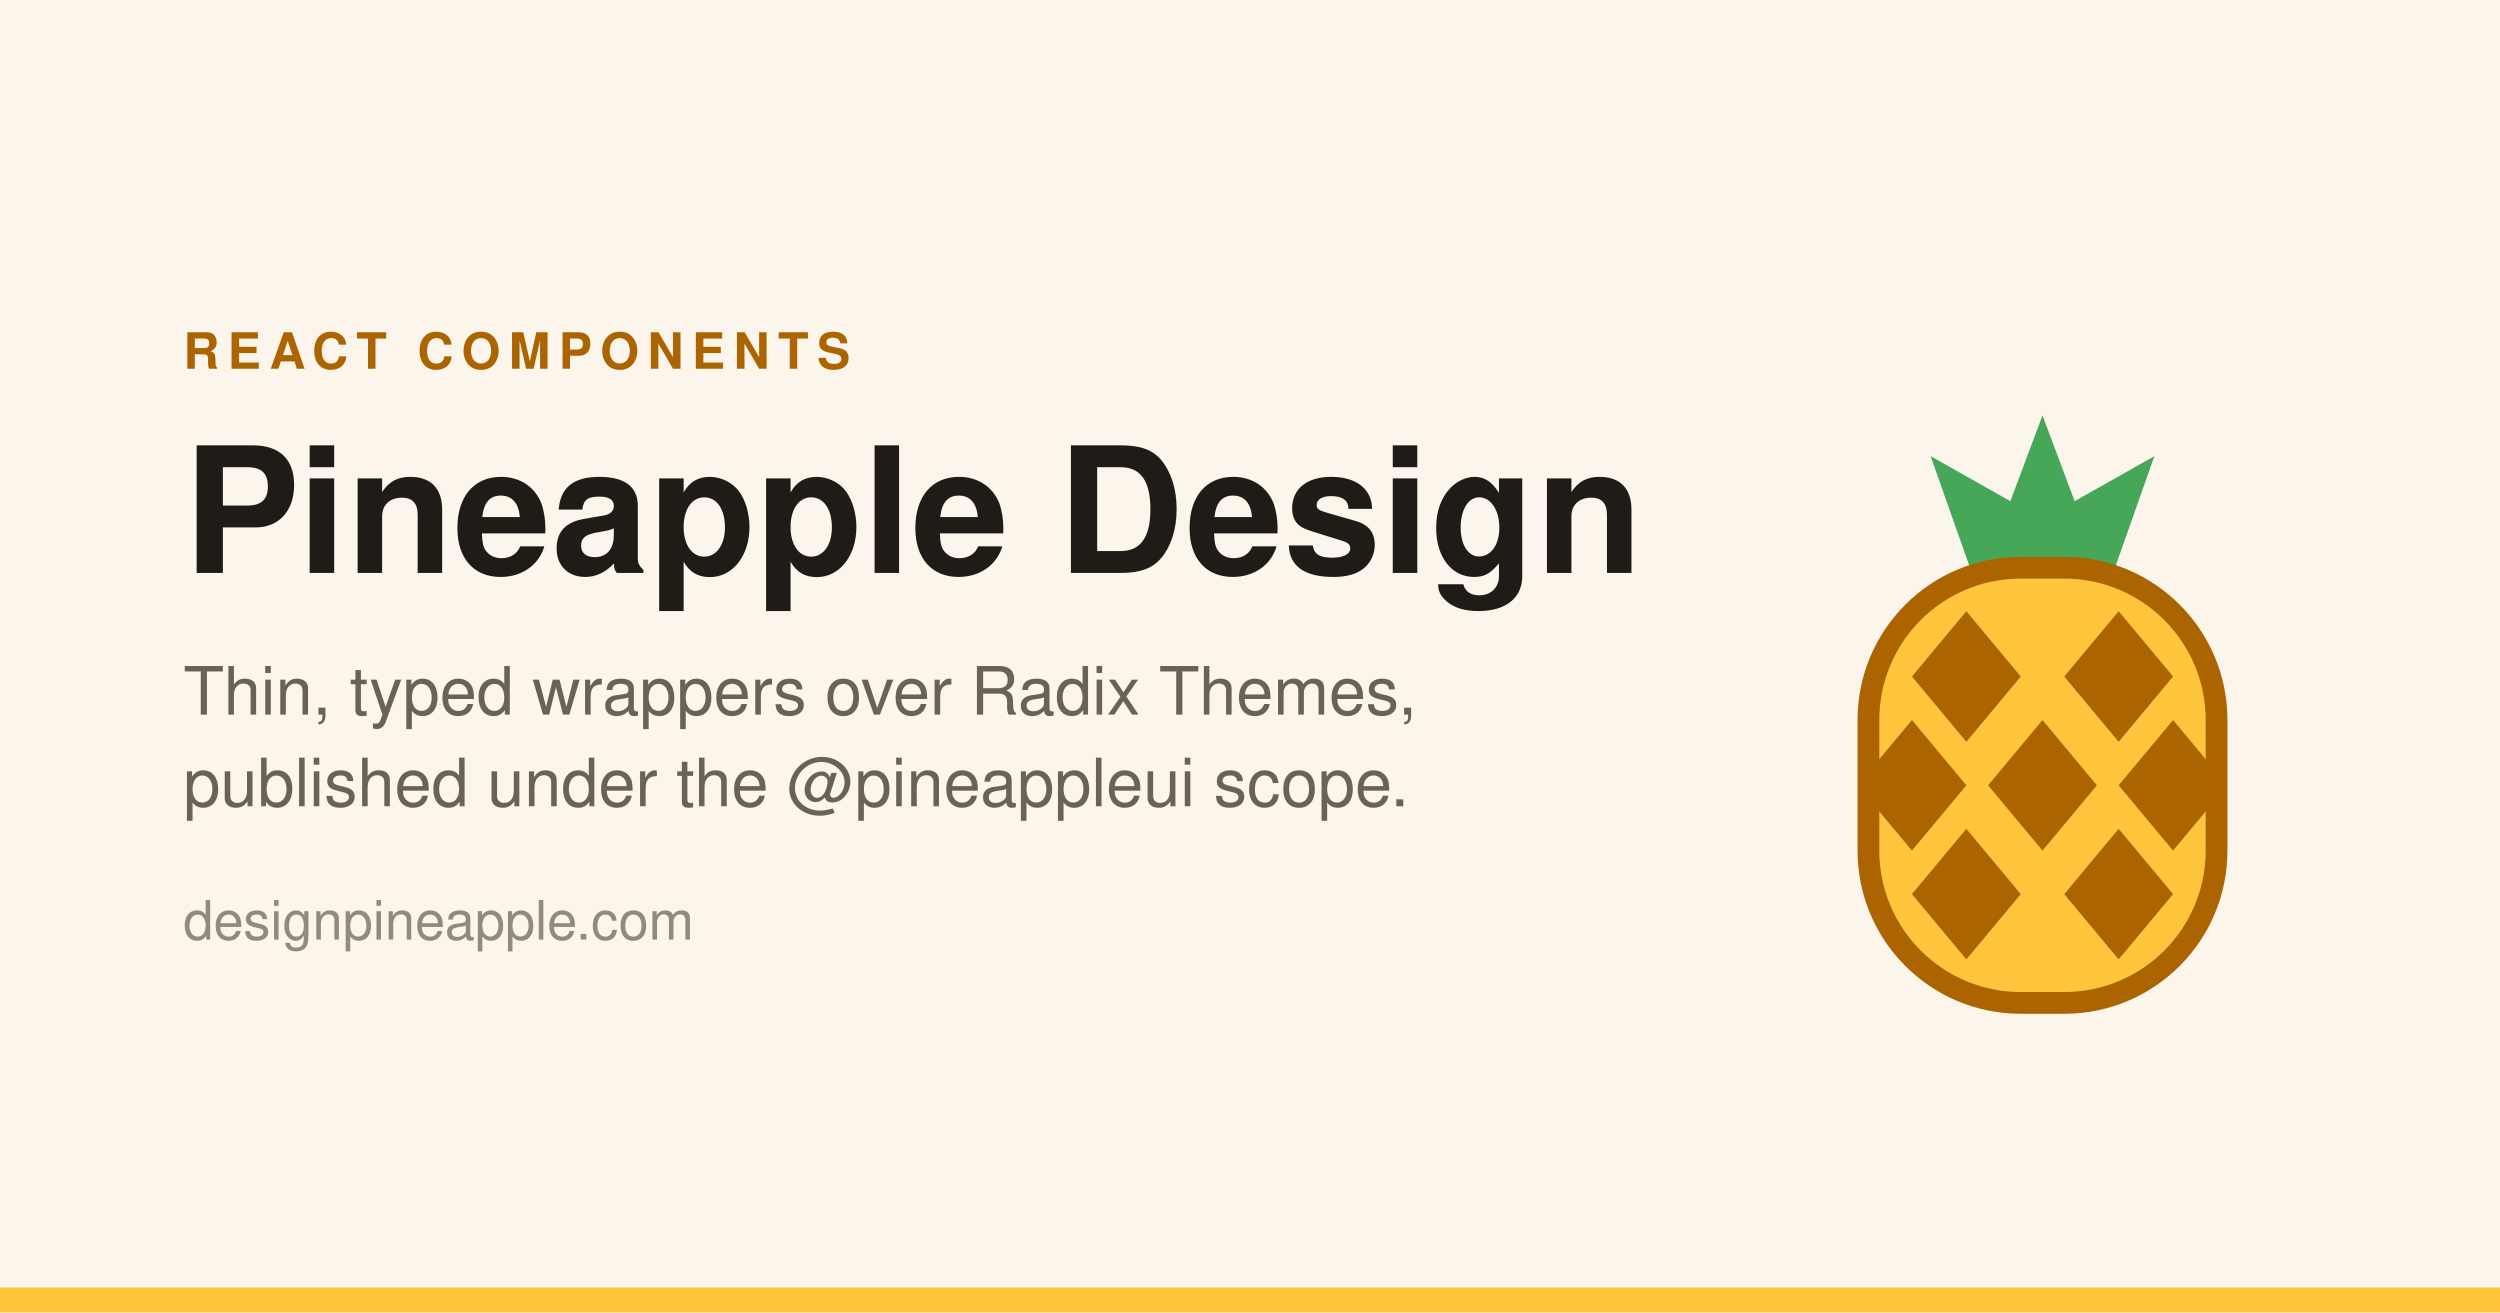
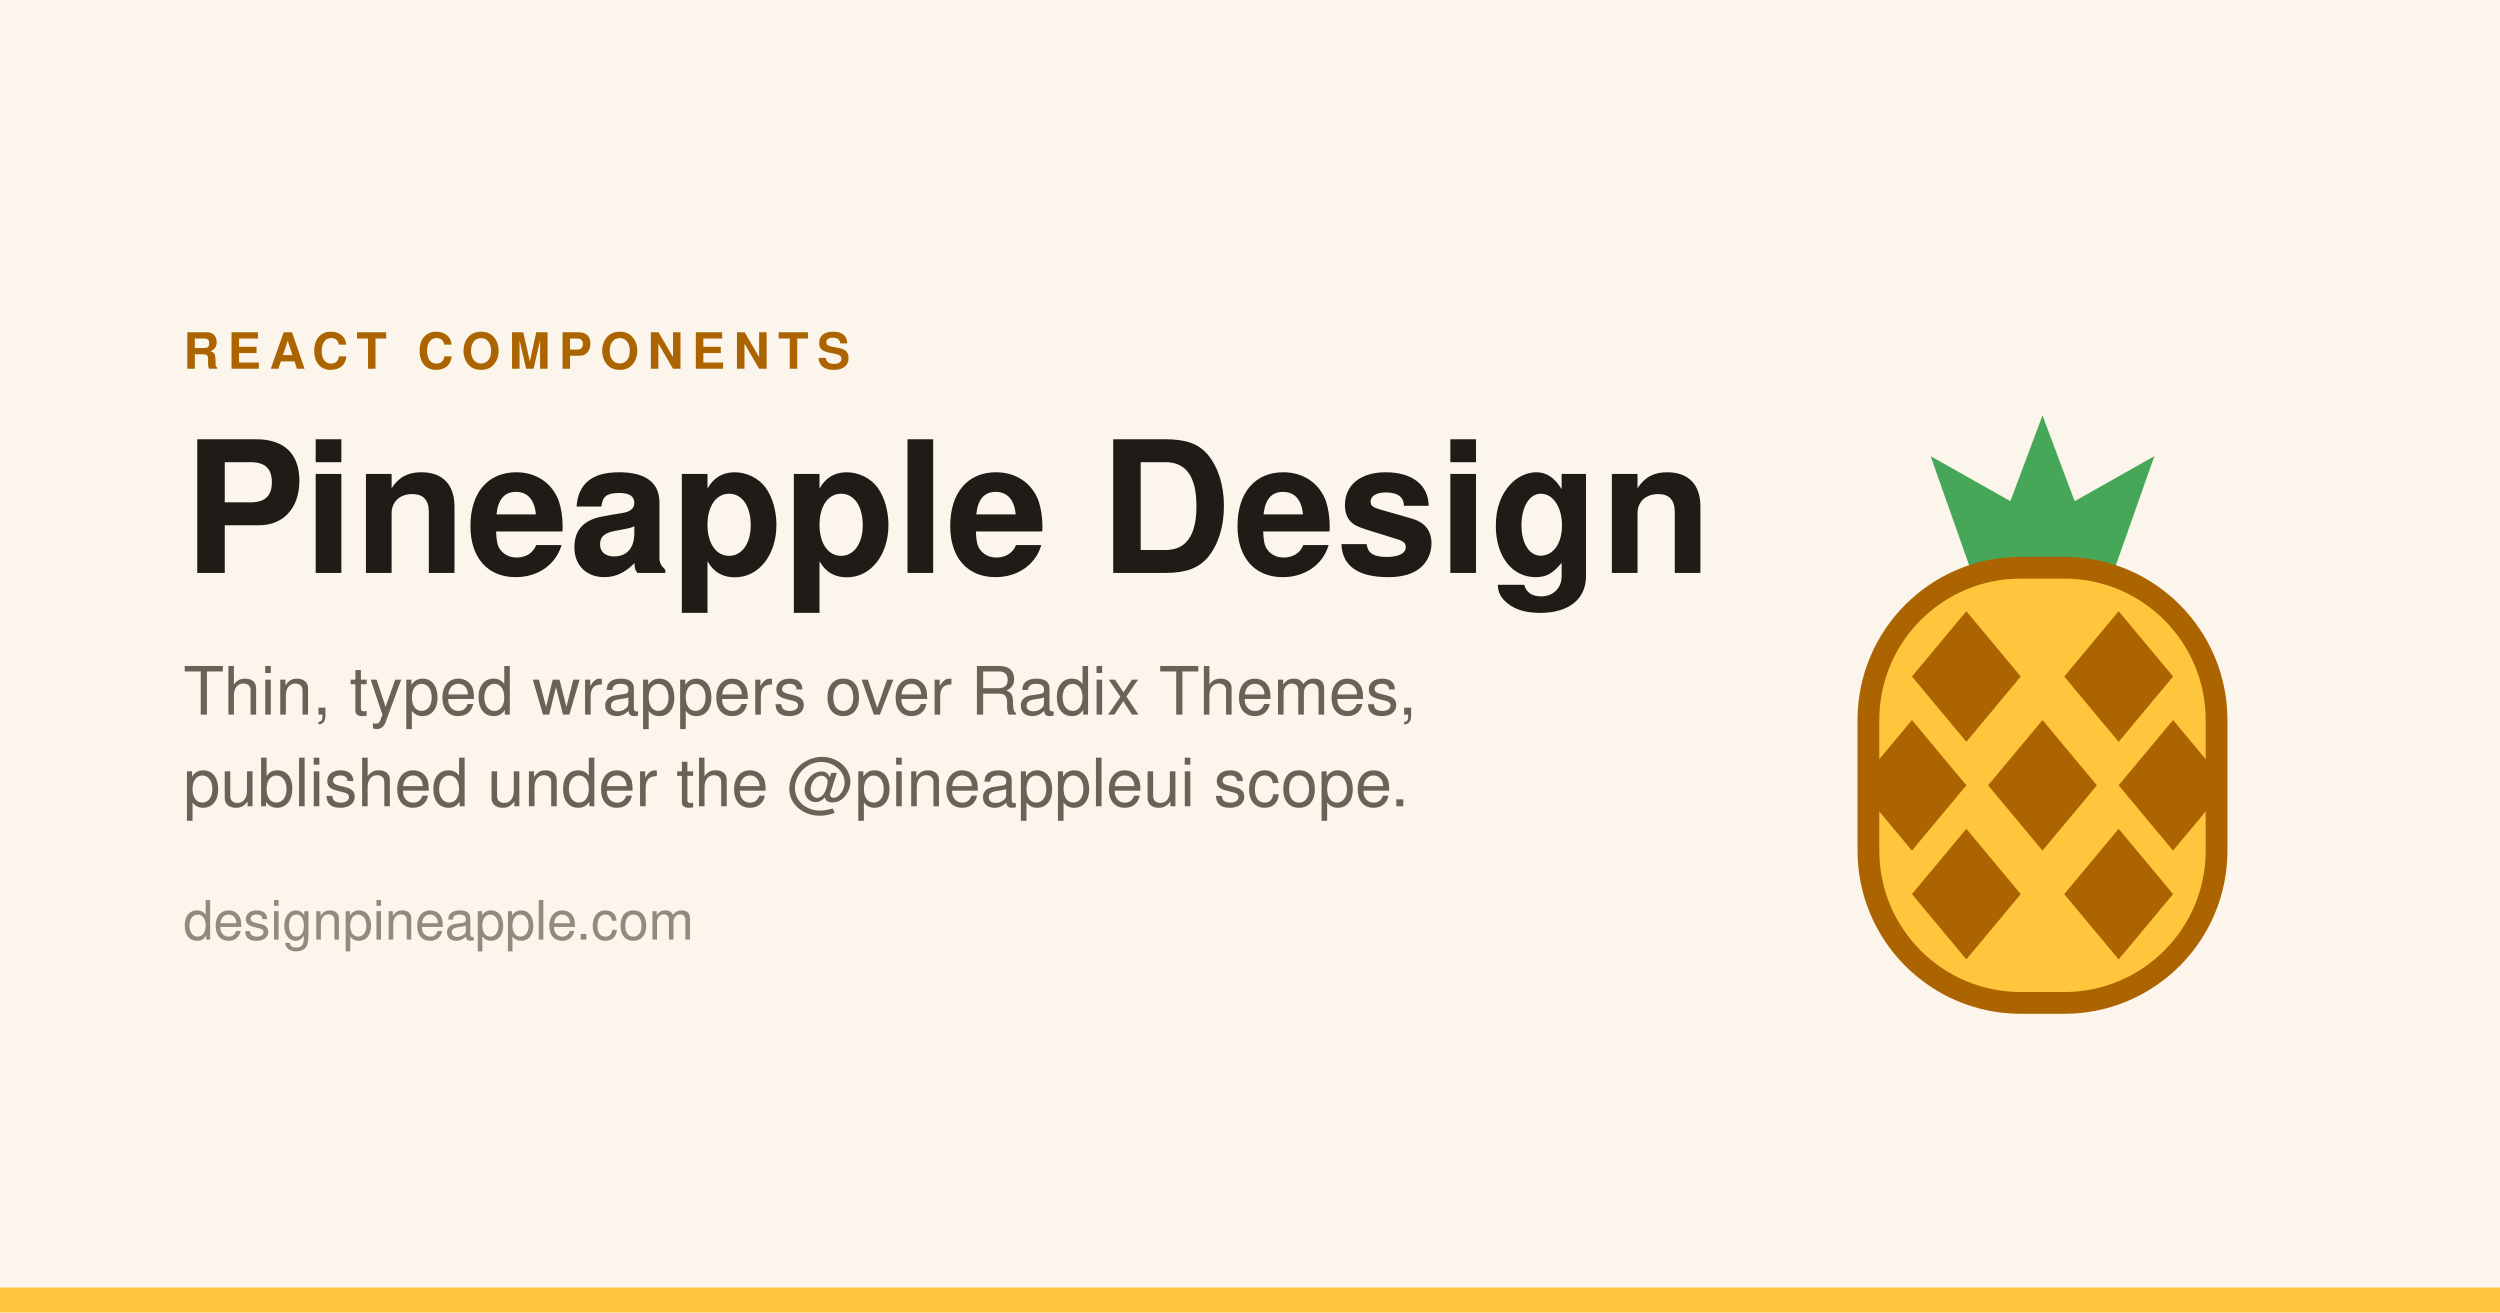
<svg xmlns="http://www.w3.org/2000/svg" width="1200" height="630" viewBox="0 0 1200 630" role="img" aria-label="Pineapple Design — presentational React components on Radix Themes">
  <rect width="1200" height="630" fill="#FBF5EC" />
  <rect y="618" width="1200" height="12" fill="#ffc53d" />
  <g transform="translate(830 190) scale(9.4) translate(-1.7778 -1.2222) scale(1.1111)">
    <g fill="#46a758">
      <path d="M16 2 L19 10 L13 10 Z" />
      <path d="M16 2 L19 10 L13 10 Z" transform="rotate(-40 16 10)" />
      <path d="M16 2 L19 10 L13 10 Z" transform="rotate(40 16 10)" />
    </g>
    <rect x="8" y="9" width="16" height="20" rx="7" fill="#ffc53d" stroke="#ab6400" stroke-width="1" />
    <g clip-path="url(#og-pineapple-body)" fill="#ab6400">
      <use href="#og-pineapple-pip" x="12.5" y="14" />
      <use href="#og-pineapple-pip" x="19.5" y="14" />
      <use href="#og-pineapple-pip" x="10" y="19" />
      <use href="#og-pineapple-pip" x="16" y="19" />
      <use href="#og-pineapple-pip" x="22" y="19" />
      <use href="#og-pineapple-pip" x="12.5" y="24" />
      <use href="#og-pineapple-pip" x="19.5" y="24" />
    </g>
  </g>
  <defs>
    <clipPath id="og-pineapple-body">
      <rect x="8" y="9" width="16" height="20" rx="7" />
    </clipPath>
    <path id="og-pineapple-pip" d="M0 -3 L2.5 0 L0 3 L-2.5 0 Z" />
  </defs>
  <g font-family="Helvetica Neue, Helvetica, Arial, sans-serif" fill="#1F1B16">
    <text x="88" y="177" font-size="24" font-weight="700" letter-spacing="4" fill="#ab6400">
      REACT COMPONENTS
    </text>
-     <text x="88" y="275" font-size="84" font-weight="700">Pineapple Design</text>
+     <text x="88" y="275" font-size="88" font-weight="700">Pineapple Design</text>
    <text x="88" y="343" font-size="32" fill="#6B6157">Thin, typed wrappers over Radix Themes,</text>
    <text x="88" y="387" font-size="32" fill="#6B6157">published under the @pineappleui scope.</text>
    <text x="88" y="451" font-size="26" fill="#94897C">designpineapple.com</text>
  </g>
</svg>
